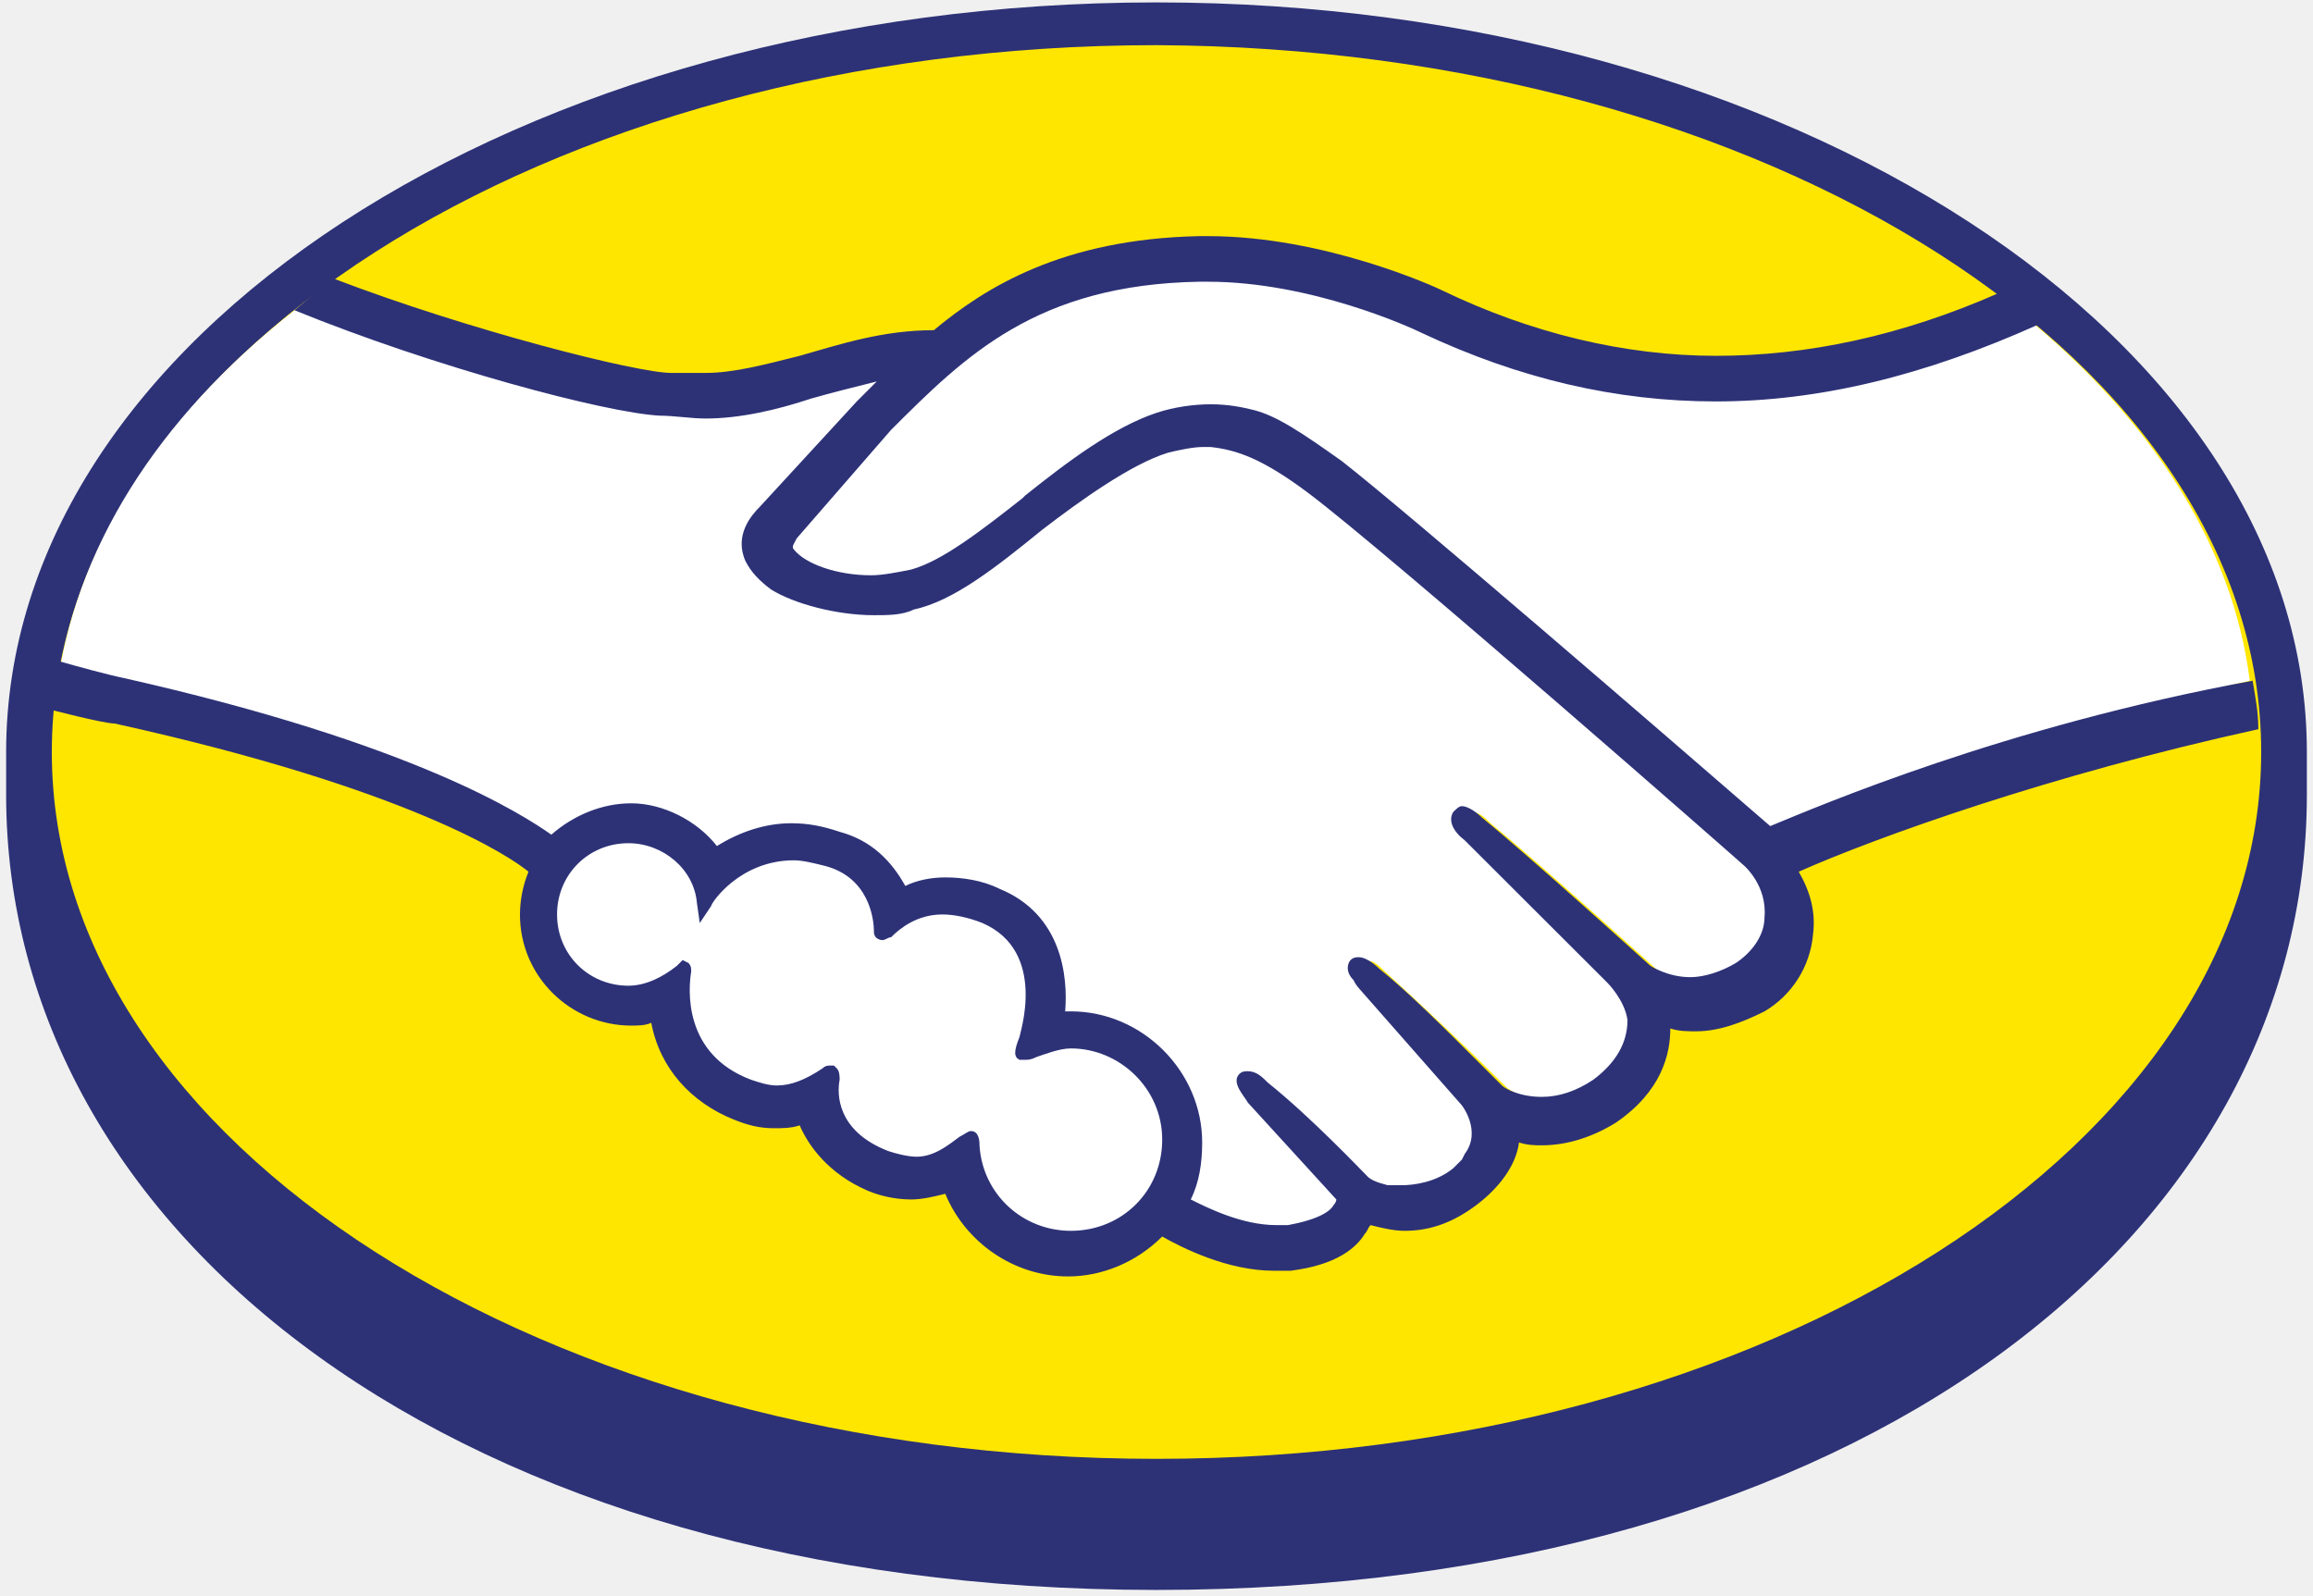
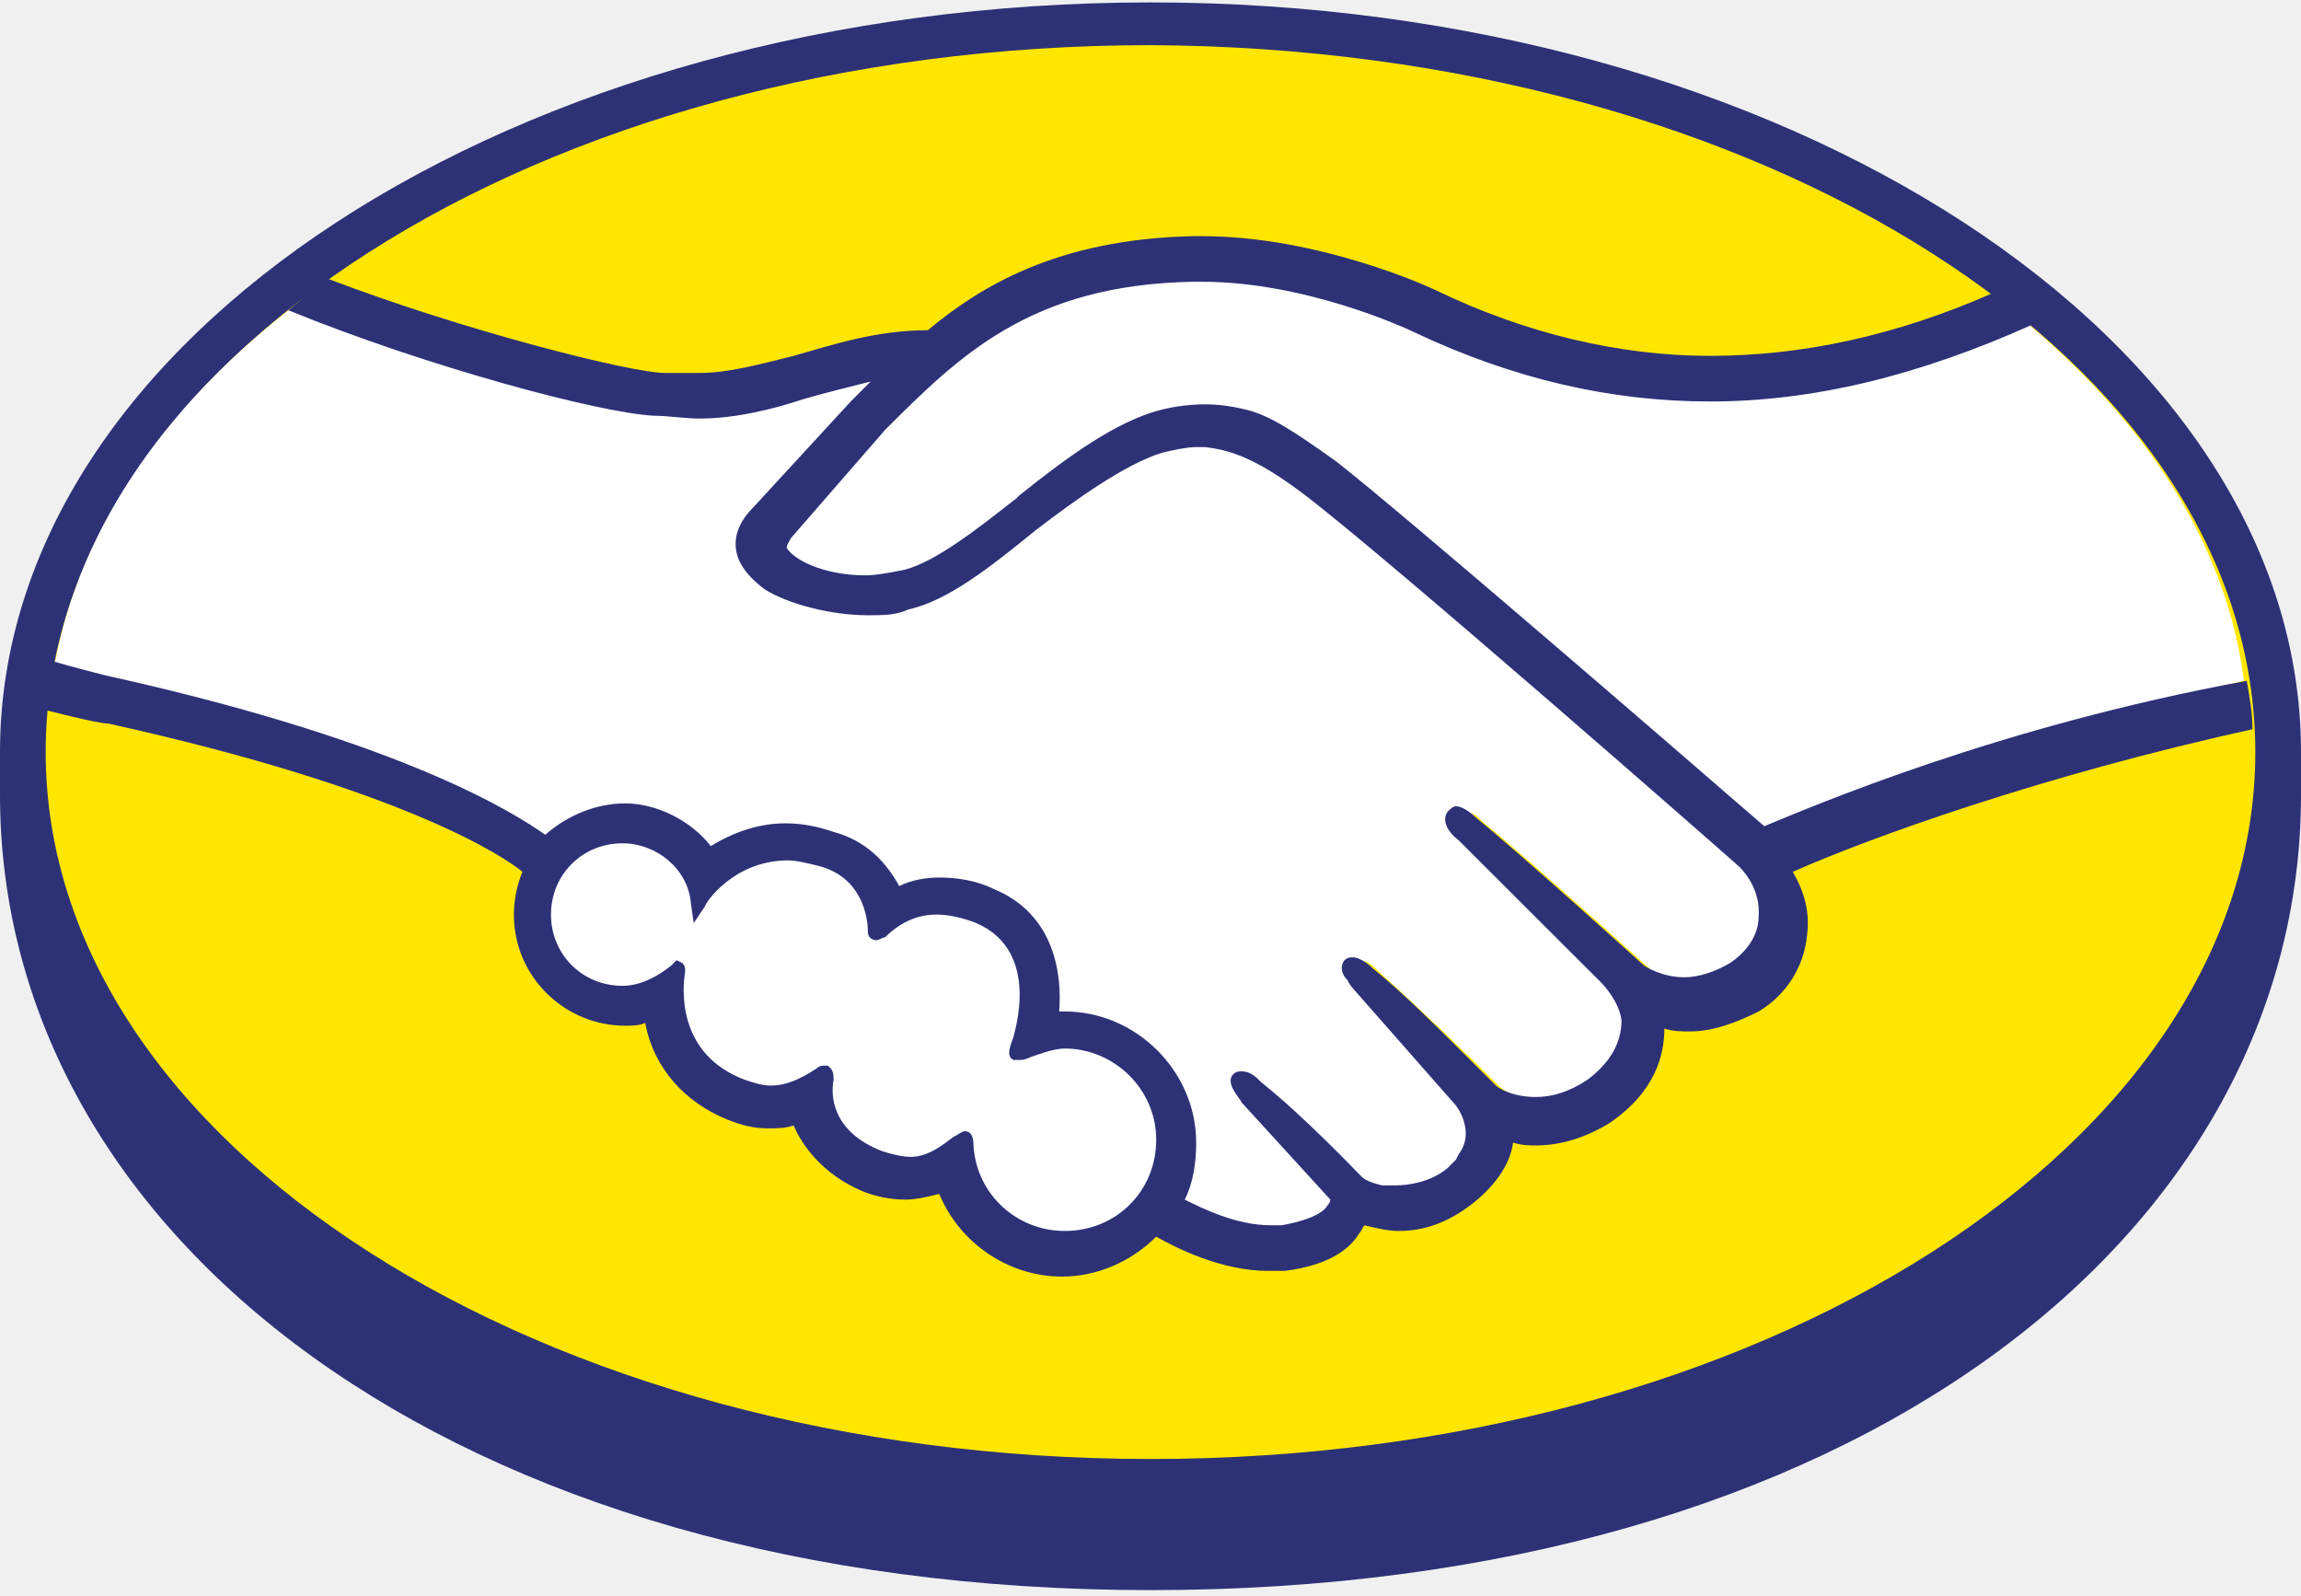
- <svg xmlns="http://www.w3.org/2000/svg" width="1.45em" height="1em" viewBox="0 0 150 104">
+ <svg xmlns="http://www.w3.org/2000/svg" width="300" height="208" viewBox="0 0 150 104">
  <g fill="none">
    <path fill="#2d3277" d="M150 49.027c0-26.944-33.685-48.87-75-48.87c-41.501 0-75 21.926-75 48.87v2.787c0 28.616 29.404 51.843 75 51.843c45.968 0 75-23.227 75-51.843z" />
    <path fill="#ffe600" d="M147.022 49.027c0 25.457-32.196 46.083-72.022 46.083S2.978 74.484 2.978 49.027S35.174 2.944 75 2.944c39.826.186 72.022 20.626 72.022 46.083" />
    <path fill="#fff" d="M50.993 34.533s-.745.743-.373 1.487c1.117 1.486 4.653 2.23 8.189 1.486c2.047-.557 4.839-2.601 7.444-4.645c2.792-2.23 5.583-4.46 8.56-5.389c2.979-.93 4.84-.558 6.142-.186c1.49.372 2.978 1.3 5.584 3.345c5.024 3.716 24.751 20.997 28.101 23.97c2.792-1.3 15.075-6.503 31.638-10.22c-1.117-8.919-6.514-17.095-14.702-23.784c-11.353 4.831-25.31 7.247-39.082.557c0 0-7.444-3.53-14.702-3.345c-10.794.186-15.447 5.017-20.472 9.849z" />
    <path fill="#fff" d="M114.082 56.274c-.186-.186-23.263-20.44-28.474-24.342c-2.978-2.23-4.653-2.788-6.514-3.16c-.93-.185-2.233 0-3.163.372c-2.42.744-5.584 2.788-8.375 5.017c-2.978 2.416-5.77 4.46-8.189 5.017c-3.163.93-7.258 0-9.119-1.114c-.744-.558-1.303-1.115-1.489-1.673c-.744-1.486.559-2.787.745-2.973l6.327-6.875l2.233-2.23c-2.047.186-3.908.743-5.769 1.3c-2.233.558-4.466 1.302-6.7 1.302c-.93 0-5.955-.744-6.885-1.115c-5.77-1.487-10.794-3.16-18.425-6.69C11.166 25.8 5.211 34.161 3.536 43.452c1.303.372 3.35.93 4.28 1.115c20.472 4.46 26.8 9.291 28.102 10.22c1.303-1.3 2.978-2.23 5.025-2.23c2.233 0 4.28 1.115 5.583 2.974c1.117-.93 2.792-1.673 4.839-1.673c.93 0 1.86.186 2.977.558a6.83 6.83 0 0 1 4.095 3.716q1.117-.557 2.791-.557c1.117 0 2.233.185 3.35.743c3.722 1.672 4.28 5.389 4.094 8.176h.745c4.466 0 8.189 3.716 8.189 8.176c0 1.3-.373 2.601-.931 3.902c1.303.743 4.28 2.23 7.072 1.858c2.233-.186 2.978-.929 3.35-1.486c.186-.372.372-.558.186-.93l-5.77-6.503s-.93-.93-.558-1.3c.373-.372.93.185 1.303.557c2.978 2.415 6.514 6.132 6.514 6.132s.372.557 1.675.743c1.116.186 3.163 0 4.652-1.115c.373-.372.745-.743.93-1.115c1.49-1.858-.185-3.716-.185-3.716l-6.7-7.619s-.93-.929-.558-1.3c.372-.372.93.185 1.302.557a253 253 0 0 1 8.003 7.619c.558.371 3.164 2.044 6.513-.186c2.048-1.301 2.42-2.973 2.42-4.274c-.186-1.672-1.489-2.787-1.489-2.787l-9.305-9.291s-.93-.744-.558-1.301c.372-.372.93.186 1.302.557c2.978 2.416 10.98 9.663 10.98 9.663c.186 0 2.792 2.044 6.328-.186c1.303-.743 2.047-1.858 2.047-3.345c-.372-2.044-2.047-3.53-2.047-3.53" />
    <path fill="#fff" d="M69.417 67.98c-1.489 0-2.978.744-3.164.744s0-.558.186-.93c.186-.371 2.047-5.946-2.605-7.99c-3.536-1.486-5.583.186-6.328.93c-.186.185-.372.185-.372 0c0-.93-.558-3.717-3.536-4.646c-4.28-1.3-7.072 1.672-7.816 2.787c-.373-2.415-2.42-4.46-5.025-4.46a5 5 0 0 0-5.025 5.018a5 5 0 0 0 5.025 5.017c1.303 0 2.605-.558 3.536-1.487v.186c-.186 1.3-.559 5.76 4.094 7.619c1.861.743 3.536.186 4.839-.744c.372-.371.372-.185.372.186c-.186 1.115 0 3.717 3.536 5.017c2.605 1.115 4.28 0 5.21-.929c.373-.371.56-.371.56.372c.185 3.345 2.977 5.946 6.327 5.946c3.536 0 6.327-2.787 6.327-6.318c.186-3.344-2.605-6.132-6.141-6.318" />
    <path fill="#2d3277" d="M115.012 53.858c-7.072-6.132-23.635-20.44-27.915-23.785c-2.606-1.858-4.28-2.973-5.77-3.344c-.744-.186-1.674-.372-2.791-.372s-2.42.186-3.536.558c-2.792.929-5.77 3.158-8.56 5.388l-.187.186c-2.605 2.044-5.21 4.088-7.258 4.646c-.93.185-1.861.371-2.605.371c-2.234 0-4.28-.743-5.025-1.672c-.186-.186 0-.372.186-.744l6.141-7.06c4.839-4.832 9.492-9.477 20.1-9.663h.558c6.7 0 13.213 2.973 13.958 3.345c6.327 2.973 12.655 4.46 19.168 4.46c6.7 0 13.586-1.673 21.03-5.018c-.744-.743-1.675-1.3-2.605-2.044c-6.328 2.787-12.469 4.088-18.425 4.088c-5.955 0-12.096-1.486-17.866-4.274c-.372-.186-7.63-3.53-15.26-3.53h-.558c-8.933.186-13.958 3.344-17.308 6.132c-3.35 0-6.142.929-8.747 1.672c-2.233.558-4.28 1.115-6.142 1.115h-2.233c-2.233 0-13.213-2.787-21.96-6.132c-.93.557-1.675 1.3-2.605 2.044c9.119 3.716 20.285 6.69 23.82 6.875c.931 0 2.048.186 2.979.186c2.233 0 4.652-.557 6.885-1.3c1.303-.372 2.792-.744 4.28-1.116l-1.302 1.301l-6.328 6.876c-.558.557-1.674 1.858-.93 3.53c.372.743.93 1.3 1.675 1.858c1.489.93 4.28 1.673 6.7 1.673c.93 0 1.86 0 2.605-.372c2.606-.557 5.397-2.787 8.375-5.203c2.42-1.858 5.77-4.274 8.188-5.017c.745-.186 1.675-.372 2.234-.372h.558c1.675.186 3.35.744 6.328 2.973c5.21 3.903 28.287 24.157 28.473 24.343c0 0 1.489 1.3 1.303 3.344c0 1.115-.744 2.23-1.861 2.974c-.93.557-2.047.929-2.978.929c-1.488 0-2.605-.744-2.605-.744s-8.002-7.247-10.98-9.662c-.372-.372-.93-.744-1.303-.744c-.186 0-.372.186-.558.372c-.372.557 0 1.3.744 1.858l9.305 9.291s1.117 1.115 1.303 2.416q0 2.23-2.233 3.902q-1.675 1.115-3.35 1.115c-1.489 0-2.42-.557-2.605-.743l-1.303-1.301c-2.42-2.416-4.839-4.831-6.7-6.318c-.372-.371-.93-.743-1.303-.743c-.186 0-.372 0-.558.186s-.372.743.186 1.3a2.3 2.3 0 0 0 .372.558l6.7 7.618s1.303 1.673.186 3.16l-.186.37l-.558.558c-1.117.93-2.606 1.115-3.35 1.115h-.93c-.745-.186-1.117-.371-1.303-.557c-.373-.372-3.722-3.902-6.514-6.132c-.372-.372-.744-.743-1.303-.743c-.186 0-.372 0-.558.185c-.558.558.372 1.487.558 1.859l5.77 6.317s0 .186-.186.372c-.187.372-.931.93-2.978 1.3h-.745c-2.233 0-4.466-1.114-5.583-1.672c.559-1.115.745-2.415.745-3.716c0-4.645-3.908-8.548-8.561-8.548h-.372c.186-2.23-.186-6.317-4.28-7.99c-1.117-.557-2.42-.743-3.537-.743c-.93 0-1.86.186-2.605.557c-.93-1.672-2.233-2.973-4.28-3.53c-1.117-.372-2.048-.558-3.164-.558c-1.675 0-3.35.558-4.839 1.487c-1.303-1.672-3.536-2.787-5.583-2.787c-1.861 0-3.722.743-5.211 2.044c-1.861-1.301-8.933-5.947-27.916-10.22c-.93-.186-2.977-.744-4.28-1.115c-.186 1.115-.372 2.044-.558 3.159c0 0 3.536.929 4.28.929c19.355 4.274 25.868 8.733 26.985 9.662a7.5 7.5 0 0 0-.558 2.787c0 4.089 3.35 7.247 7.258 7.247c.372 0 .93 0 1.303-.185c.558 2.973 2.605 5.203 5.397 6.317c.93.372 1.675.558 2.605.558c.558 0 1.117 0 1.675-.186c.558 1.3 1.861 3.159 4.466 4.274a7.5 7.5 0 0 0 2.792.557c.745 0 1.489-.185 2.233-.371c1.303 3.159 4.467 5.389 8.003 5.389c2.233 0 4.466-.93 6.141-2.602c1.303.743 4.28 2.23 7.258 2.23h1.117c2.978-.372 4.28-1.487 4.839-2.416c.186-.186.186-.371.372-.557c.744.186 1.489.371 2.233.371c1.675 0 3.164-.557 4.653-1.672s2.605-2.601 2.791-4.088c.559.186 1.117.186 1.489.186c1.675 0 3.35-.558 4.839-1.487c2.977-2.044 3.536-4.46 3.536-6.132c.558.186 1.116.186 1.675.186c1.489 0 2.977-.557 4.466-1.3a6.49 6.49 0 0 0 3.164-5.018c.186-1.486-.186-2.787-.931-4.088c5.025-2.23 16.378-6.318 29.963-9.29c0-1.116-.186-2.045-.372-3.16c-16.191 2.974-28.288 8.176-31.452 9.477M69.417 80.244c-3.164 0-5.77-2.415-5.956-5.574c0-.186 0-.93-.558-.93c-.186 0-.372.187-.744.372c-.745.558-1.675 1.301-2.792 1.301c-.558 0-1.302-.186-1.86-.371c-3.35-1.301-3.35-3.717-3.165-4.646c0-.186 0-.557-.186-.743l-.186-.186h-.186c-.186 0-.372 0-.558.186c-1.117.743-2.047 1.115-2.978 1.115c-.558 0-1.116-.186-1.675-.372c-4.466-1.672-4.094-5.946-3.908-7.061c0-.186 0-.372-.186-.557l-.372-.186l-.373.371c-.93.744-2.047 1.301-3.163 1.301c-2.606 0-4.653-2.044-4.653-4.645c0-2.602 2.047-4.646 4.653-4.646c2.233 0 4.28 1.672 4.466 3.902l.186 1.301l.745-1.115c0-.186 1.86-2.973 5.397-2.973c.558 0 1.302.186 2.047.372c2.791.743 3.164 3.344 3.164 4.273c0 .558.558.558.558.558c.186 0 .372-.186.558-.186c.559-.557 1.675-1.486 3.35-1.486c.745 0 1.675.185 2.606.557c4.28 1.858 2.419 7.247 2.419 7.433c-.372.929-.372 1.3 0 1.486h.372c.186 0 .372 0 .745-.186c.558-.185 1.489-.557 2.233-.557c3.164 0 5.955 2.602 5.955 5.946c0 3.345-2.605 5.946-5.955 5.946" />
  </g>
</svg>
